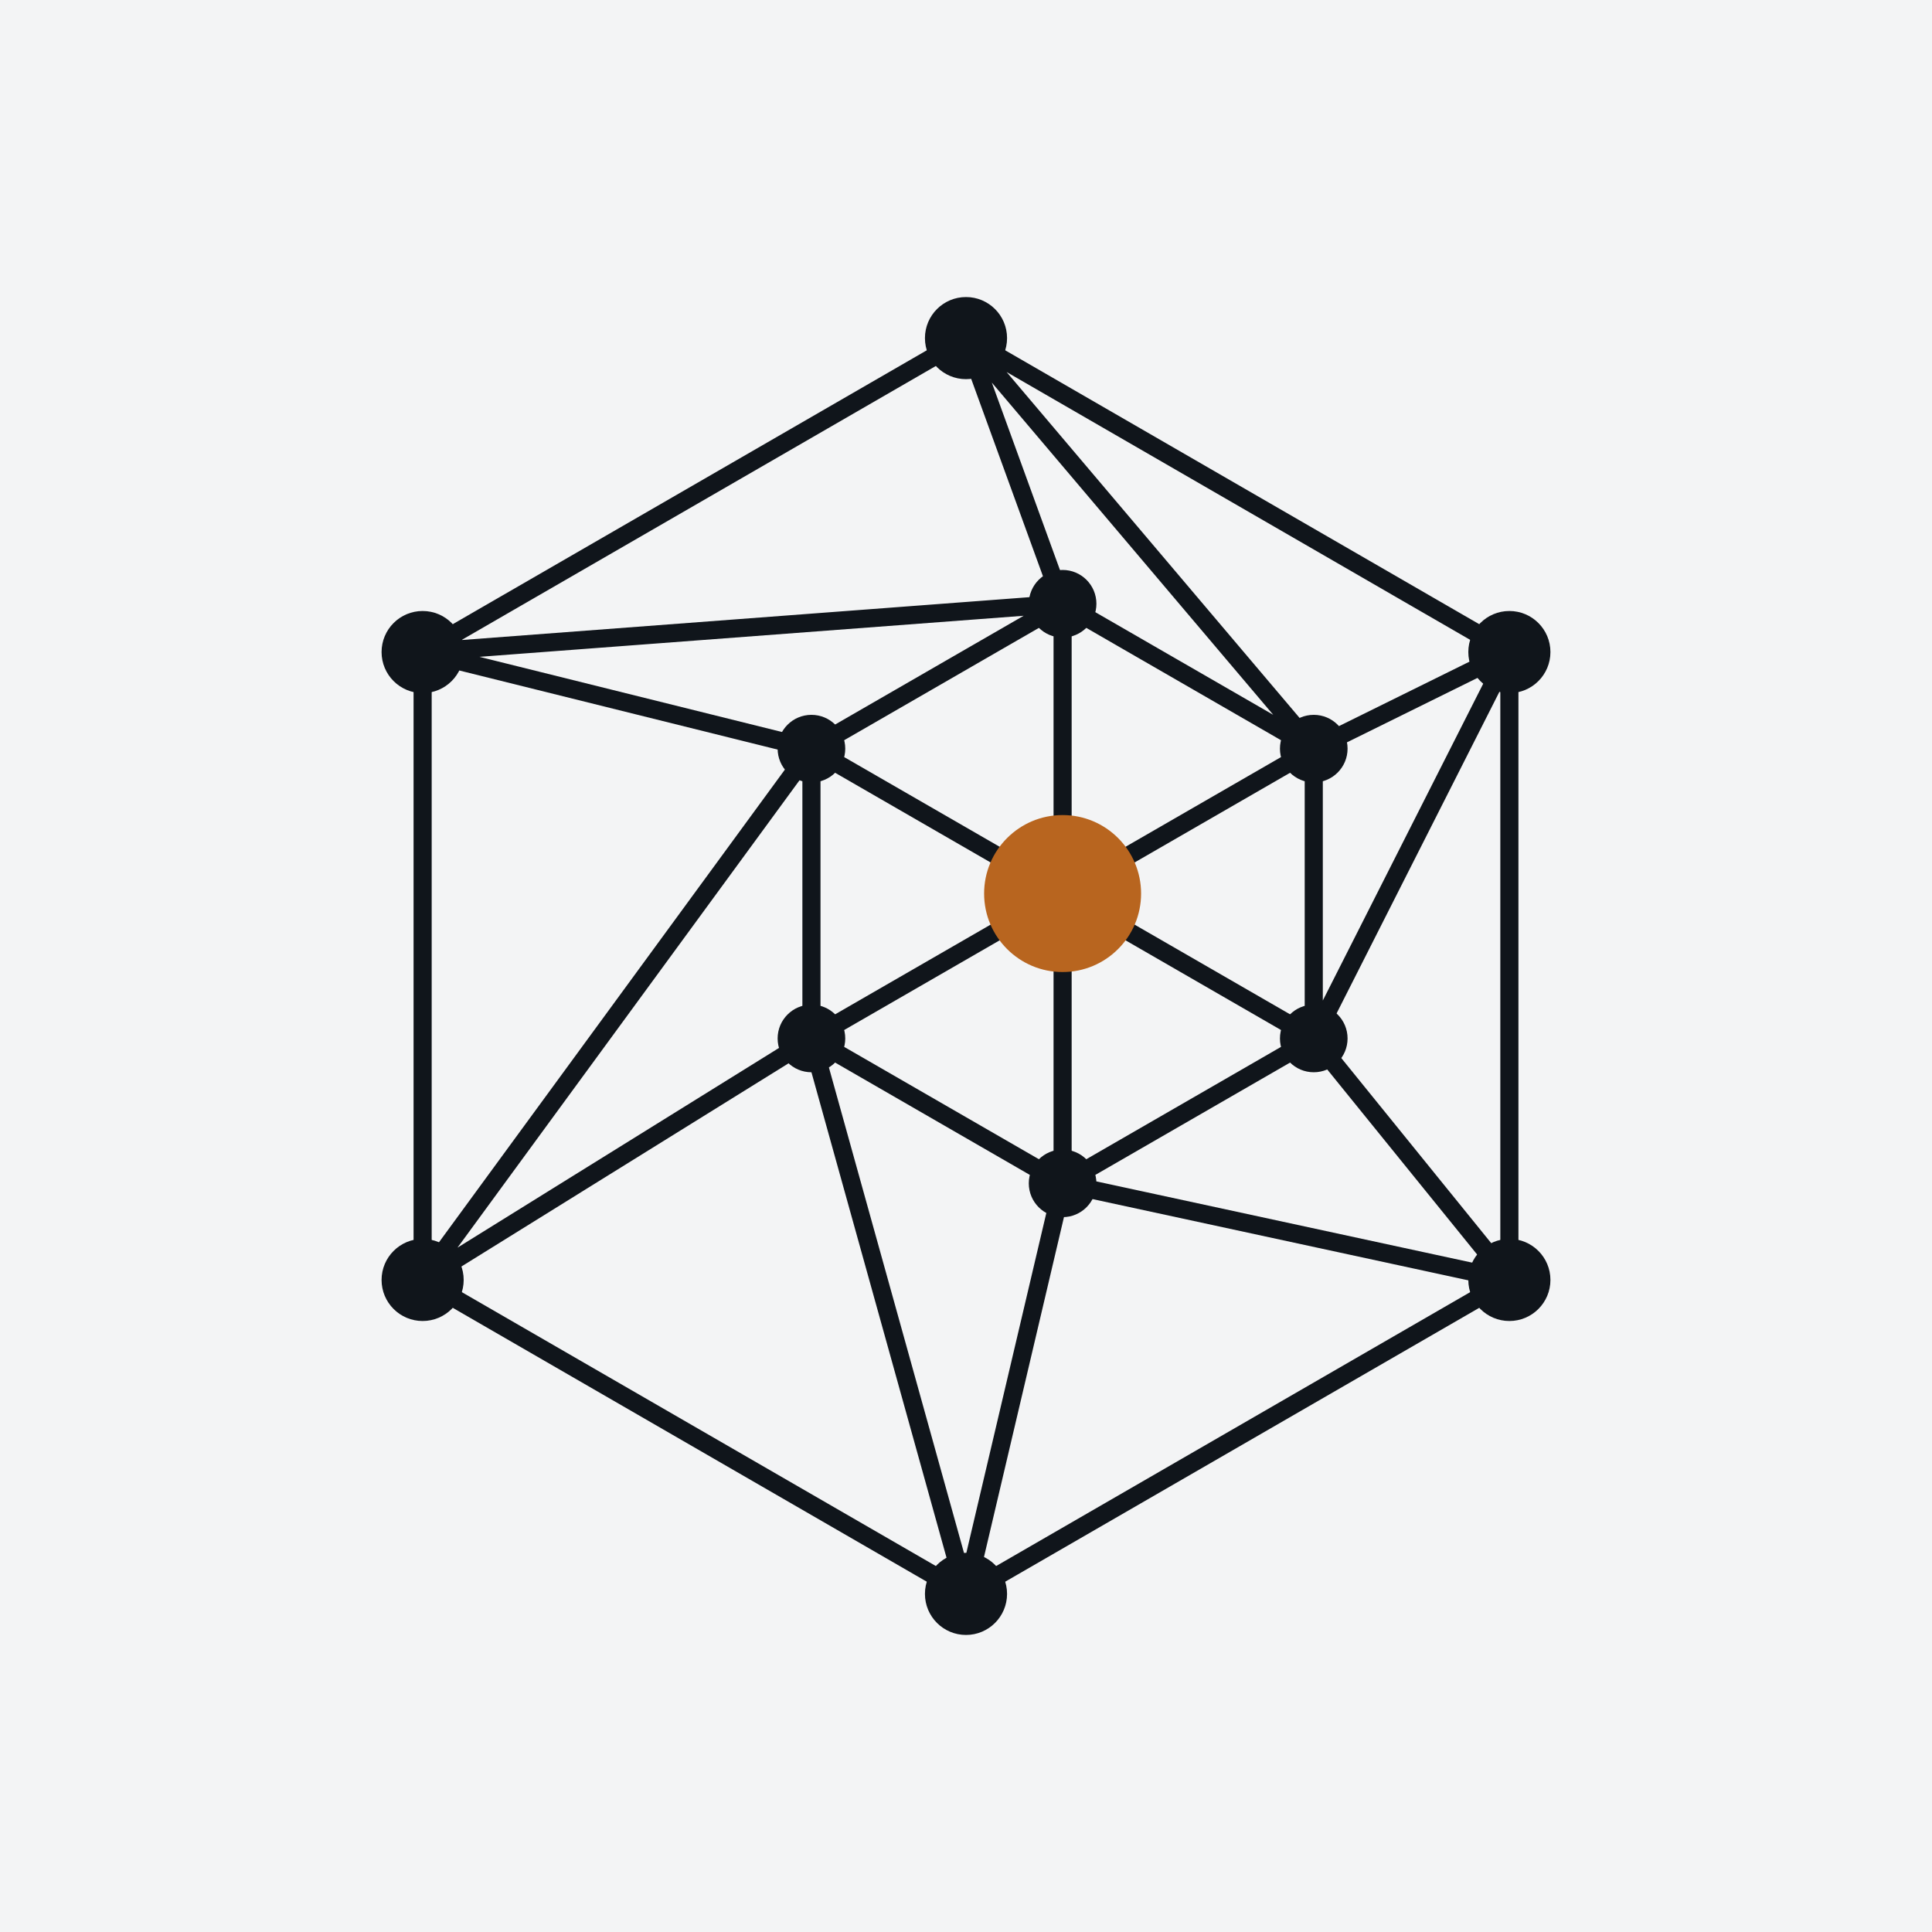
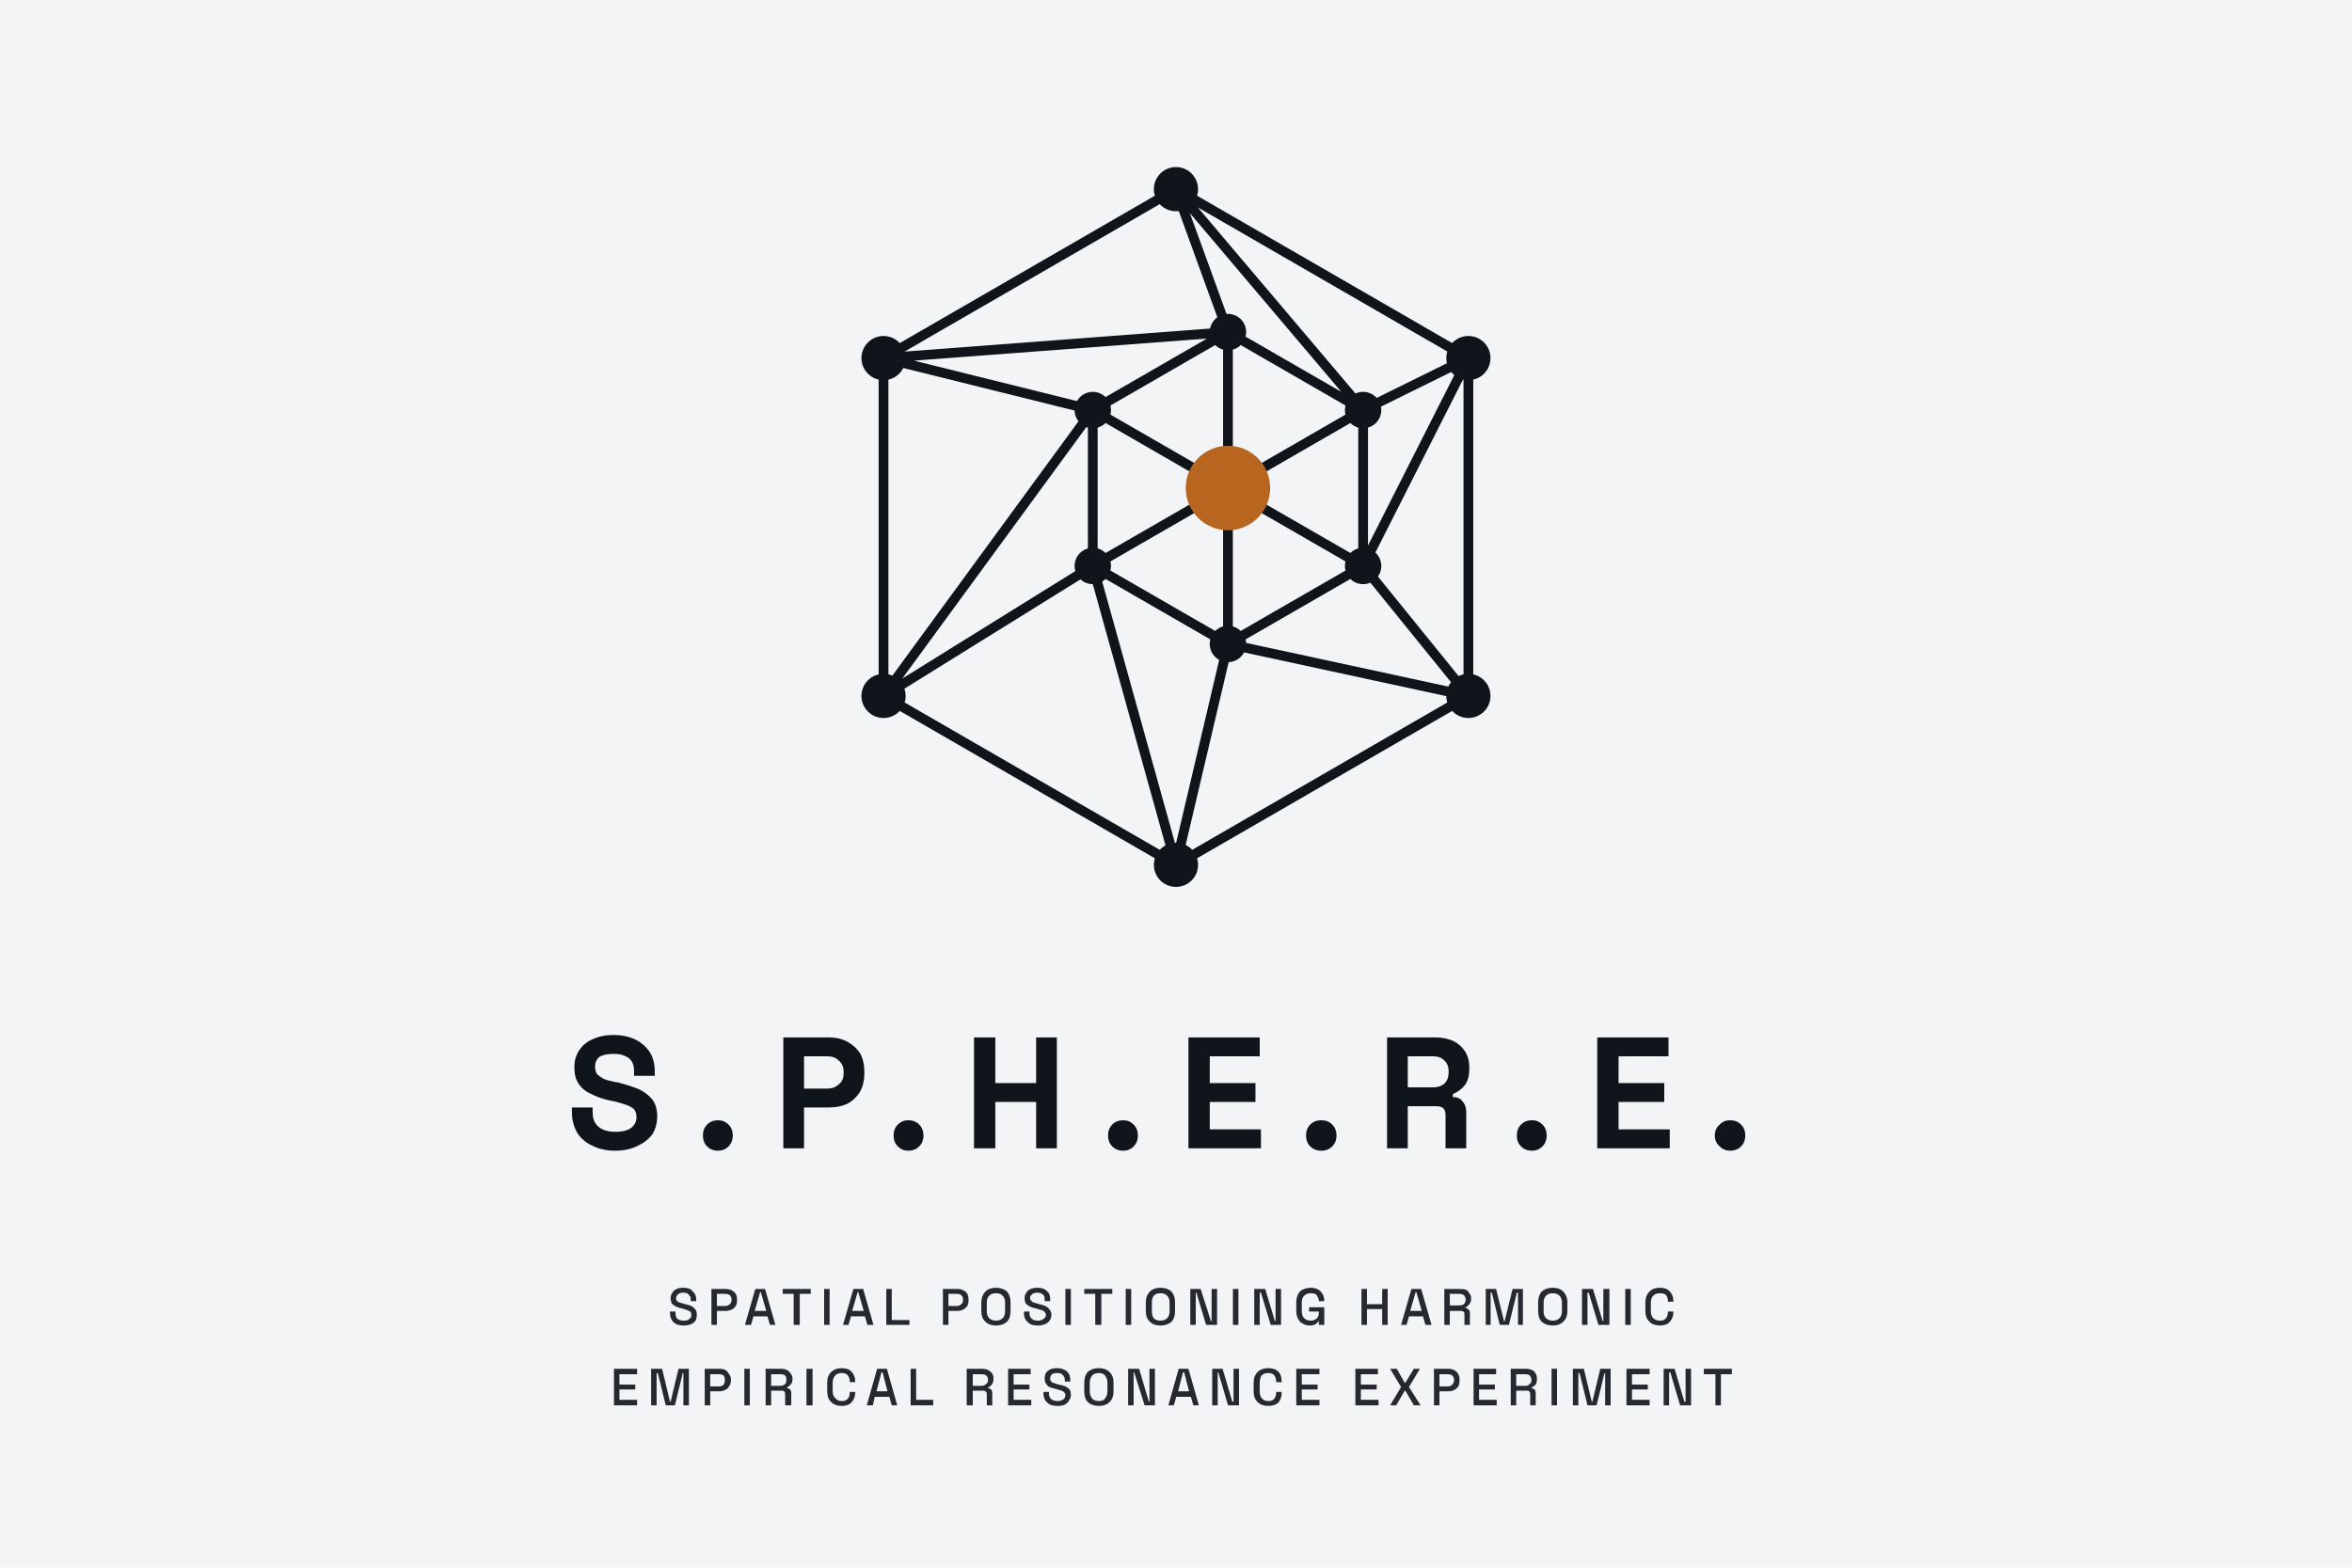
- <svg xmlns="http://www.w3.org/2000/svg" viewBox="-20 -20 160 160" width="320" height="320" role="img">
-   <style>svg{--bg:#f3f4f5;--fg:#10151b;--ac:#b8651f}.bg{fill:#f3f4f5}.ic{fill:none;stroke:#10151b;stroke-width:3;stroke-linecap:round;stroke-linejoin:round;color:#10151b}.a{stroke:#b8651f}.af{fill:#b8651f;stroke:none}.nf{fill:#10151b;stroke:none}.hb{fill:#f3f4f5;stroke:none}</style>
-   <rect class="bg" x="-20" y="-20" width="160" height="160" />
-   <g id="mark" class="ic">
-     <path d="M60.0 8.0L105.0 34.0M105.0 34.0L105.0 86.0M105.0 86.0L60.0 112.0M60.0 112.0L15.0 86.0M15.0 86.0L15.0 34.0M15.0 34.0L60.0 8.0M68.0 30.0L88.8 42.0M88.8 42.0L88.8 66.0M88.8 66.0L68.0 78.0M68.0 78.0L47.2 66.0M47.2 66.0L47.2 42.0M47.2 42.0L68.0 30.0M60.0 8.0L68.0 30.0M60.0 8.0L88.8 42.0M105.0 34.0L88.8 42.0M105.0 34.0L88.8 66.0M105.0 86.0L88.8 66.0M105.0 86.0L68.0 78.0M60.0 112.0L68.0 78.0M60.0 112.0L47.2 66.0M15.0 86.0L47.2 66.0M15.0 86.0L47.2 42.0M15.0 34.0L47.2 42.0M15.0 34.0L68.0 30.0M68.0 54.0L68.0 30.0M68.0 54.0L88.8 42.0M68.0 54.0L88.8 66.0M68.0 54.0L68.0 78.0M68.0 54.0L47.2 66.0M68.0 54.0L47.2 42.0" stroke-width="1.5" />
-     <circle class="nf" cx="60.0" cy="8.0" r="3.4" />
-     <circle class="nf" cx="105.0" cy="34.0" r="3.4" />
-     <circle class="nf" cx="105.0" cy="86.0" r="3.4" />
-     <circle class="nf" cx="60.0" cy="112.0" r="3.4" />
-     <circle class="nf" cx="15.0" cy="86.0" r="3.4" />
-     <circle class="nf" cx="15.0" cy="34.0" r="3.4" />
-     <circle class="nf" cx="68.0" cy="30.0" r="2.8" />
-     <circle class="nf" cx="88.8" cy="42.0" r="2.8" />
-     <circle class="nf" cx="88.8" cy="66.0" r="2.8" />
-     <circle class="nf" cx="68.0" cy="78.0" r="2.8" />
-     <circle class="nf" cx="47.2" cy="66.0" r="2.8" />
-     <circle class="nf" cx="47.2" cy="42.0" r="2.8" />
-     <circle class="af" cx="68.0" cy="54.0" r="6.5" />
+ <svg xmlns="http://www.w3.org/2000/svg" viewBox="0 0 480 320" width="480" height="320" role="img">
+   <style>svg{--bg:#f3f4f5;--fg:#10151b;--ac:#b8651f}.bg{fill:#f3f4f5}.ic{fill:none;stroke:#10151b;stroke-width:3;stroke-linecap:round;stroke-linejoin:round;color:#10151b}.a{stroke:#b8651f}.af{fill:#b8651f;stroke:none}.nf{fill:#10151b;stroke:none}.hb{fill:#f3f4f5;stroke:none}.wm{fill:#10151b}.tg{fill:#10151b;fill-opacity:.9}.sig{fill:none;stroke:#b8651f;stroke-width:2;stroke-linecap:round}</style>
+   <rect class="bg" width="480" height="320" />
+   <g transform="translate(115.60 28.00) scale(1.2433)">
+     <g id="mark" class="ic" transform="translate(36.05 0) scale(1.06667)">
+       <path d="M60.0 8.0L105.0 34.0M105.0 34.0L105.0 86.0M105.0 86.0L60.0 112.0M60.0 112.0L15.0 86.0M15.0 86.0L15.0 34.0M15.0 34.0L60.0 8.0M68.0 30.0L88.8 42.0M88.8 42.0L88.8 66.0M88.8 66.0L68.0 78.0M68.0 78.0L47.2 66.0M47.2 66.0L47.2 42.0M47.2 42.0L68.0 30.0M60.0 8.0L68.0 30.0M60.0 8.0L88.8 42.0M105.0 34.0L88.8 42.0M105.0 34.0L88.8 66.0M105.0 86.0L88.8 66.0M105.0 86.0L68.0 78.0M60.0 112.0L68.0 78.0M60.0 112.0L47.2 66.0M15.0 86.0L47.2 66.0M15.0 86.0L47.2 42.0M15.0 34.0L47.2 42.0M15.0 34.0L68.0 30.0M68.0 54.0L68.0 30.0M68.0 54.0L88.8 42.0M68.0 54.0L88.8 66.0M68.0 54.0L68.0 78.0M68.0 54.0L47.2 66.0M68.0 54.0L47.2 42.0" stroke-width="1.5" />
+       <circle class="nf" cx="60.0" cy="8.0" r="3.4" />
+       <circle class="nf" cx="105.0" cy="34.0" r="3.4" />
+       <circle class="nf" cx="105.0" cy="86.0" r="3.4" />
+       <circle class="nf" cx="60.0" cy="112.0" r="3.4" />
+       <circle class="nf" cx="15.0" cy="86.0" r="3.4" />
+       <circle class="nf" cx="15.0" cy="34.0" r="3.4" />
+       <circle class="nf" cx="68.0" cy="30.0" r="2.8" />
+       <circle class="nf" cx="88.8" cy="42.0" r="2.8" />
+       <circle class="nf" cx="88.8" cy="66.0" r="2.8" />
+       <circle class="nf" cx="68.0" cy="78.0" r="2.8" />
+       <circle class="nf" cx="47.2" cy="66.0" r="2.8" />
+       <circle class="nf" cx="47.2" cy="42.0" r="2.8" />
+       <circle class="af" cx="68.0" cy="54.0" r="6.5" />
+     </g>
+     <g id="type">
+       <path class="wm" d="M8 166.4Q5.9 166.4 4.3 165.6Q2.7 164.9 1.8 163.5Q0.9 162 0.9 160.1V159.3H4.3V160.1Q4.3 161.7 5.3 162.5Q6.3 163.3 8 163.3Q9.8 163.3 10.7 162.6Q11.5 161.9 11.5 160.9Q11.5 160.1 11.1 159.6Q10.7 159.2 9.9 158.9Q9 158.6 7.9 158.3L7.3 158.2Q5.4 157.8 4.1 157.1Q2.7 156.5 2 155.4Q1.3 154.4 1.3 152.7Q1.3 151.1 2.1 149.9Q2.9 148.7 4.3 148.1Q5.8 147.4 7.7 147.4Q9.7 147.4 11.2 148.1Q12.7 148.8 13.6 150.1Q14.5 151.4 14.5 153.4V154.1H11.1V153.4Q11.1 152.3 10.7 151.7Q10.3 151.1 9.5 150.8Q8.8 150.5 7.7 150.5Q6.2 150.5 5.4 151Q4.7 151.6 4.7 152.6Q4.7 153.3 5 153.8Q5.4 154.2 6.1 154.6Q6.8 154.9 7.9 155.1L8.5 155.2Q10.4 155.7 11.9 156.3Q13.3 157 14.1 158Q14.9 159.1 14.9 160.7Q14.9 162.4 14.1 163.7Q13.2 164.9 11.7 165.6Q10.1 166.4 8 166.4ZM24.9 166.4Q23.8 166.4 23.1 165.7Q22.4 165 22.4 163.9Q22.4 162.8 23.1 162.1Q23.8 161.4 24.9 161.4Q25.9 161.4 26.6 162.1Q27.3 162.8 27.3 163.9Q27.3 165 26.6 165.7Q25.9 166.4 24.9 166.4ZM35.6 166V147.8H43.1Q44.8 147.8 46.1 148.5Q47.4 149.2 48.2 150.4Q48.9 151.7 48.9 153.4V153.8Q48.9 155.4 48.2 156.7Q47.4 158 46.1 158.7Q44.8 159.3 43.1 159.3H39V166ZM39 156.2H42.8Q44 156.2 44.7 155.5Q45.5 154.9 45.5 153.7V153.4Q45.5 152.3 44.7 151.6Q44 150.9 42.8 150.9H39ZM56.1 166.4Q55.1 166.4 54.4 165.7Q53.7 165 53.7 163.9Q53.7 162.8 54.4 162.1Q55.1 161.4 56.1 161.4Q57.2 161.4 57.9 162.1Q58.6 162.8 58.6 163.9Q58.6 165 57.9 165.7Q57.2 166.4 56.1 166.4ZM66.9 166V147.8H70.4V155.3H77.1V147.8H80.5V166H77.1V158.4H70.4V166ZM91.4 166.4Q90.3 166.4 89.6 165.7Q88.9 165 88.9 163.9Q88.9 162.8 89.6 162.1Q90.3 161.4 91.4 161.4Q92.4 161.4 93.1 162.1Q93.8 162.8 93.8 163.9Q93.8 165 93.1 165.7Q92.4 166.4 91.4 166.4ZM102.1 166V147.8H113.8V150.9H105.6V155.3H113.1V158.4H105.6V162.9H114V166ZM123.9 166.4Q122.8 166.4 122.1 165.7Q121.4 165 121.4 163.9Q121.4 162.8 122.1 162.1Q122.8 161.4 123.9 161.4Q125 161.4 125.7 162.1Q126.4 162.8 126.4 163.9Q126.4 165 125.7 165.7Q125 166.4 123.9 166.4ZM134.7 166V147.8H142.6Q144.3 147.8 145.6 148.4Q146.8 149 147.5 150.1Q148.2 151.2 148.2 152.7V153Q148.2 154.6 147.5 155.6Q146.7 156.6 145.5 157.1V157.6Q146.6 157.6 147.1 158.3Q147.7 159 147.7 160V166H144.3V160.5Q144.3 159.9 144 159.5Q143.6 159.1 142.9 159.1H138.1V166ZM138.1 156H142.2Q143.4 156 144.1 155.4Q144.8 154.7 144.8 153.6V153.3Q144.8 152.2 144.1 151.6Q143.5 150.9 142.2 150.9H138.1ZM158.5 166.4Q157.4 166.4 156.7 165.7Q156 165 156 163.9Q156 162.8 156.7 162.1Q157.4 161.4 158.5 161.4Q159.5 161.4 160.2 162.1Q160.9 162.8 160.9 163.9Q160.9 165 160.2 165.7Q159.5 166.4 158.5 166.4ZM169.2 166V147.8H180.9V150.9H172.7V155.3H180.2V158.4H172.7V162.9H181.1V166ZM191 166.4Q190 166.4 189.3 165.7Q188.5 165 188.5 163.9Q188.5 162.8 189.3 162.1Q190 161.4 191 161.4Q192.1 161.4 192.8 162.1Q193.5 162.8 193.5 163.9Q193.5 165 192.8 165.7Q192.1 166.4 191 166.4Z" />
+       <path class="tg" d="M19.3 195.1Q18.6 195.1 18.1 194.9Q17.5 194.6 17.3 194.2Q17 193.7 17 193.1V192.8H17.9V193.1Q17.9 193.7 18.2 194Q18.6 194.3 19.3 194.3Q19.9 194.3 20.2 194Q20.5 193.8 20.5 193.4Q20.5 193.1 20.4 192.9Q20.2 192.7 19.9 192.6Q19.7 192.5 19.3 192.4L19 192.3Q18.4 192.2 18 192Q17.6 191.8 17.3 191.5Q17.1 191.1 17.1 190.6Q17.1 190.1 17.4 189.7Q17.6 189.3 18.1 189.1Q18.5 188.9 19.2 188.9Q19.8 188.9 20.3 189.1Q20.7 189.4 21 189.8Q21.3 190.2 21.3 190.8V191.1H20.4V190.8Q20.4 190.4 20.2 190.2Q20.1 190 19.8 189.8Q19.5 189.7 19.2 189.7Q18.6 189.7 18.3 190Q18 190.2 18 190.6Q18 190.9 18.1 191Q18.3 191.2 18.5 191.3Q18.8 191.4 19.2 191.5L19.5 191.6Q20.1 191.7 20.5 191.9Q20.9 192.1 21.2 192.5Q21.4 192.8 21.4 193.3Q21.4 193.9 21.2 194.3Q20.9 194.7 20.4 194.9Q19.9 195.1 19.3 195.1ZM23.8 195V189.1H26.1Q26.7 189.1 27.1 189.3Q27.5 189.5 27.8 189.9Q28 190.3 28 190.8V190.9Q28 191.5 27.8 191.9Q27.5 192.3 27.1 192.5Q26.7 192.7 26.1 192.7H24.7V195ZM24.7 191.9H26Q26.5 191.9 26.8 191.6Q27.1 191.4 27.1 190.9V190.8Q27.1 190.4 26.8 190.1Q26.5 189.9 26 189.9H24.7ZM29.3 195 31 189.1H32.6L34.3 195H33.4L33 193.6H30.7L30.3 195ZM30.9 192.7H32.8L31.9 189.6H31.8ZM37.3 195V189.9H35.5V189.1H40.1V189.9H38.3V195ZM42.3 195V189.1H43.2V195ZM45.4 195 47.1 189.1H48.7L50.4 195H49.4L49 193.6H46.7L46.3 195ZM46.9 192.7H48.8L47.9 189.6H47.8ZM52.5 195V189.1H53.4V194.2H56.3V195ZM61.8 195V189.1H64.2Q64.7 189.1 65.1 189.3Q65.6 189.5 65.8 189.9Q66 190.3 66 190.8V190.9Q66 191.5 65.8 191.9Q65.5 192.3 65.1 192.5Q64.7 192.7 64.2 192.7H62.7V195ZM62.7 191.9H64.1Q64.5 191.9 64.8 191.6Q65.1 191.4 65.1 190.9V190.8Q65.1 190.4 64.8 190.1Q64.5 189.9 64.1 189.9H62.7ZM70.5 195.1Q69.4 195.1 68.8 194.5Q68.1 193.9 68.1 192.7V191.3Q68.1 190.2 68.8 189.5Q69.4 188.9 70.5 188.9Q71.6 188.9 72.3 189.5Q72.9 190.2 72.9 191.3V192.7Q72.9 193.9 72.3 194.5Q71.6 195.1 70.5 195.1ZM70.5 194.3Q71.2 194.3 71.6 193.9Q72 193.5 72 192.8V191.3Q72 190.6 71.6 190.2Q71.2 189.8 70.5 189.8Q69.8 189.8 69.4 190.2Q69 190.6 69 191.3V192.8Q69 193.5 69.4 193.9Q69.8 194.3 70.5 194.3ZM77.4 195.1Q76.7 195.1 76.2 194.9Q75.7 194.6 75.4 194.2Q75.1 193.7 75.1 193.1V192.8H76V193.1Q76 193.7 76.4 194Q76.7 194.3 77.4 194.3Q78 194.3 78.3 194Q78.7 193.8 78.7 193.4Q78.7 193.1 78.5 192.9Q78.4 192.7 78.1 192.6Q77.8 192.5 77.4 192.4L77.1 192.3Q76.5 192.2 76.1 192Q75.7 191.8 75.4 191.5Q75.2 191.1 75.2 190.6Q75.2 190.1 75.5 189.7Q75.7 189.3 76.2 189.1Q76.7 188.9 77.3 188.9Q77.9 188.9 78.4 189.1Q78.9 189.4 79.2 189.8Q79.4 190.2 79.4 190.8V191.1H78.5V190.8Q78.5 190.4 78.4 190.2Q78.2 190 77.9 189.8Q77.6 189.7 77.3 189.7Q76.7 189.7 76.4 190Q76.1 190.2 76.1 190.6Q76.1 190.9 76.3 191Q76.4 191.2 76.6 191.3Q76.9 191.4 77.3 191.5L77.6 191.6Q78.2 191.7 78.6 191.9Q79.1 192.1 79.3 192.5Q79.6 192.8 79.6 193.3Q79.6 193.9 79.3 194.3Q79 194.7 78.5 194.9Q78 195.1 77.4 195.1ZM81.9 195V189.1H82.8V195ZM86.8 195V189.9H85V189.1H89.6V189.9H87.8V195ZM91.8 195V189.1H92.7V195ZM97.5 195.1Q96.4 195.1 95.8 194.5Q95.1 193.9 95.1 192.7V191.3Q95.1 190.2 95.8 189.5Q96.4 188.9 97.5 188.9Q98.6 188.9 99.3 189.5Q99.9 190.2 99.9 191.3V192.7Q99.9 193.9 99.3 194.5Q98.6 195.1 97.5 195.1ZM97.5 194.3Q98.2 194.3 98.6 193.9Q99 193.5 99 192.8V191.3Q99 190.6 98.6 190.2Q98.2 189.8 97.5 189.8Q96.8 189.8 96.4 190.2Q96.1 190.6 96.1 191.3V192.8Q96.1 193.5 96.4 193.9Q96.8 194.3 97.5 194.3ZM102.4 195V189.1H104.1L105.8 194.4H105.9V189.1H106.8V195H105L103.4 189.7H103.3V195ZM109.4 195V189.1H110.3V195ZM112.9 195V189.1H114.7L116.3 194.4H116.4V189.1H117.3V195H115.6L114 189.7H113.8V195ZM122 195.1Q121.4 195.1 120.9 194.8Q120.4 194.6 120.1 194Q119.8 193.5 119.8 192.7V191.3Q119.8 190.2 120.4 189.5Q121.1 188.9 122.2 188.9Q123.2 188.9 123.8 189.5Q124.4 190.1 124.4 191.1V191.1H123.5V191Q123.5 190.7 123.3 190.4Q123.2 190.1 122.9 189.9Q122.6 189.8 122.2 189.8Q121.5 189.8 121.1 190.2Q120.7 190.6 120.7 191.3V192.7Q120.7 193.5 121.1 193.9Q121.5 194.3 122.2 194.3Q122.8 194.3 123.2 193.9Q123.5 193.6 123.5 193V192.8H121.9V192.1H124.4V195H123.5V194.4H123.4Q123.3 194.6 123.2 194.7Q123 194.9 122.7 195Q122.5 195.1 122 195.1ZM130.5 195V189.1H131.4V191.6H133.9V189.1H134.8V195H133.9V192.4H131.4V195ZM137 195 138.7 189.1H140.3L142 195H141L140.6 193.6H138.3L137.9 195ZM138.5 192.7H140.4L139.5 189.6H139.4ZM144.1 195V189.1H146.6Q147.2 189.1 147.6 189.2Q148 189.4 148.2 189.8Q148.5 190.1 148.5 190.6V190.7Q148.5 191.3 148.2 191.6Q147.9 192 147.6 192.1V192.2Q147.9 192.3 148.1 192.5Q148.3 192.7 148.3 193V195H147.4V193.2Q147.4 192.9 147.2 192.8Q147.1 192.7 146.8 192.7H145V195ZM145 191.8H146.5Q147 191.8 147.3 191.6Q147.6 191.3 147.6 190.9V190.8Q147.6 190.4 147.3 190.1Q147 189.9 146.5 189.9H145ZM150.9 195V189.1H152.6L153.9 194.4H154L155.3 189.1H157V195H156.2V189.7H156L154.7 195H153.2L151.9 189.7H151.7V195ZM161.9 195.1Q160.8 195.1 160.1 194.5Q159.5 193.9 159.5 192.7V191.3Q159.5 190.2 160.1 189.5Q160.8 188.9 161.9 188.9Q163 188.9 163.6 189.5Q164.3 190.2 164.3 191.3V192.7Q164.3 193.9 163.6 194.5Q163 195.1 161.9 195.1ZM161.9 194.3Q162.6 194.3 163 193.9Q163.4 193.5 163.4 192.8V191.3Q163.4 190.6 163 190.2Q162.6 189.8 161.9 189.8Q161.2 189.8 160.8 190.2Q160.4 190.6 160.4 191.3V192.8Q160.4 193.5 160.8 193.9Q161.2 194.3 161.9 194.3ZM166.7 195V189.1H168.5L170.1 194.4H170.2V189.1H171.2V195H169.4L167.8 189.7H167.6V195ZM173.8 195V189.1H174.7V195ZM179.5 195.1Q178.4 195.1 177.8 194.5Q177.1 193.9 177.1 192.7V191.3Q177.1 190.2 177.8 189.5Q178.4 188.9 179.5 188.9Q180.6 188.9 181.1 189.5Q181.7 190.1 181.7 191.1V191.2H180.8V191.1Q180.8 190.5 180.5 190.1Q180.2 189.8 179.5 189.8Q178.8 189.8 178.4 190.2Q178 190.6 178 191.3V192.7Q178 193.5 178.4 193.9Q178.8 194.3 179.5 194.3Q180.2 194.3 180.5 193.9Q180.8 193.5 180.8 192.9V192.8H181.7V192.9Q181.7 193.9 181.1 194.5Q180.6 195.1 179.5 195.1ZM7.8 208.2V202.2H11.6V203.1H8.7V204.8H11.3V205.6H8.7V207.3H11.6V208.2ZM13.9 208.2V202.2H15.7L17 207.6H17.1L18.4 202.2H20.1V208.2H19.2V202.9H19.1L17.8 208.2H16.3L15 202.9H14.8V208.2ZM22.7 208.2V202.2H25.1Q25.6 202.2 26.1 202.4Q26.5 202.7 26.7 203.1Q27 203.4 27 204V204.1Q27 204.7 26.7 205.1Q26.5 205.5 26 205.7Q25.6 205.9 25.1 205.9H23.6V208.2ZM23.6 205.1H25Q25.5 205.1 25.8 204.8Q26 204.5 26 204.1V204Q26 203.6 25.8 203.3Q25.5 203.1 25 203.1H23.6ZM29.2 208.2V202.2H30.1V208.2ZM32.7 208.2V202.2H35.2Q35.8 202.2 36.2 202.4Q36.6 202.6 36.8 203Q37.1 203.3 37.1 203.8V203.9Q37.1 204.5 36.8 204.8Q36.5 205.1 36.2 205.3V205.4Q36.5 205.4 36.7 205.6Q36.9 205.8 36.9 206.2V208.2H35.9V206.3Q35.9 206.1 35.8 206Q35.7 205.8 35.4 205.8H33.6V208.2ZM33.6 205H35.1Q35.6 205 35.9 204.7Q36.1 204.5 36.1 204.1V204Q36.1 203.6 35.9 203.3Q35.6 203.1 35.1 203.1H33.6ZM39.4 208.2V202.2H40.4V208.2ZM45.2 208.3Q44.1 208.3 43.5 207.7Q42.8 207.1 42.8 205.9V204.5Q42.8 203.3 43.5 202.7Q44.1 202.1 45.2 202.1Q46.3 202.1 46.8 202.7Q47.4 203.3 47.4 204.3V204.4H46.5V204.3Q46.5 203.7 46.2 203.3Q45.9 202.9 45.2 202.9Q44.5 202.9 44.1 203.3Q43.7 203.8 43.7 204.5V205.9Q43.7 206.6 44.1 207Q44.5 207.5 45.2 207.5Q45.9 207.5 46.2 207.1Q46.5 206.7 46.5 206.1V206H47.4V206.1Q47.4 207.1 46.8 207.7Q46.3 208.3 45.2 208.3ZM49.3 208.2 51 202.2H52.6L54.3 208.2H53.4L53 206.8H50.6L50.3 208.2ZM50.9 205.9H52.7L51.9 202.8H51.7ZM56.5 208.2V202.2H57.4V207.3H60.2V208.2ZM65.7 208.2V202.2H68.2Q68.8 202.2 69.2 202.4Q69.6 202.6 69.9 203Q70.1 203.3 70.1 203.8V203.9Q70.1 204.5 69.8 204.8Q69.6 205.1 69.2 205.3V205.4Q69.5 205.4 69.7 205.6Q69.9 205.8 69.9 206.2V208.2H69V206.3Q69 206.1 68.9 206Q68.7 205.8 68.5 205.8H66.7V208.2ZM66.7 205H68.1Q68.6 205 68.9 204.7Q69.2 204.5 69.2 204.1V204Q69.2 203.6 68.9 203.3Q68.6 203.1 68.1 203.1H66.7ZM72.5 208.2V202.2H76.2V203.1H73.4V204.8H76V205.6H73.4V207.3H76.3V208.2ZM80.6 208.3Q79.9 208.3 79.4 208.1Q78.9 207.8 78.6 207.4Q78.3 206.9 78.3 206.2V206H79.2V206.2Q79.2 206.9 79.6 207.2Q80 207.5 80.6 207.5Q81.2 207.5 81.6 207.2Q81.9 206.9 81.9 206.5Q81.9 206.2 81.7 206.1Q81.6 205.9 81.3 205.8Q81 205.7 80.6 205.6L80.3 205.5Q79.8 205.4 79.3 205.2Q78.9 205 78.7 204.6Q78.5 204.3 78.5 203.8Q78.5 203.3 78.7 202.9Q79 202.5 79.4 202.3Q79.9 202.1 80.5 202.1Q81.1 202.1 81.6 202.3Q82.1 202.5 82.4 202.9Q82.7 203.4 82.7 204V204.3H81.8V204Q81.8 203.6 81.6 203.4Q81.4 203.1 81.2 203Q80.9 202.9 80.5 202.9Q80 202.9 79.7 203.1Q79.4 203.4 79.4 203.8Q79.4 204 79.5 204.2Q79.6 204.4 79.9 204.5Q80.1 204.6 80.5 204.7L80.8 204.8Q81.4 204.9 81.9 205.1Q82.3 205.3 82.6 205.6Q82.8 206 82.8 206.5Q82.8 207 82.5 207.4Q82.3 207.8 81.8 208.1Q81.3 208.3 80.6 208.3ZM87.4 208.3Q86.3 208.3 85.6 207.7Q85 207.1 85 205.9V204.5Q85 203.3 85.6 202.7Q86.3 202.1 87.4 202.1Q88.5 202.1 89.1 202.7Q89.8 203.3 89.8 204.5V205.9Q89.8 207.1 89.1 207.7Q88.5 208.3 87.4 208.3ZM87.4 207.5Q88.1 207.5 88.4 207.1Q88.8 206.6 88.8 205.9V204.5Q88.8 203.8 88.4 203.3Q88.1 202.9 87.4 202.9Q86.7 202.9 86.3 203.3Q85.9 203.8 85.9 204.5V205.9Q85.9 206.6 86.3 207.1Q86.7 207.5 87.4 207.5ZM92.2 208.2V202.2H94L95.6 207.6H95.7V202.2H96.6V208.2H94.9L93.2 202.8H93.1V208.2ZM98.8 208.2 100.5 202.2H102.1L103.8 208.2H102.9L102.5 206.8H100.1L99.7 208.2ZM100.4 205.9H102.2L101.4 202.8H101.2ZM106 208.2V202.2H107.7L109.3 207.6H109.5V202.2H110.4V208.2H108.6L107 202.8H106.9V208.2ZM115.2 208.3Q114.1 208.3 113.5 207.7Q112.8 207.1 112.8 205.9V204.5Q112.8 203.3 113.5 202.7Q114.1 202.1 115.2 202.1Q116.3 202.1 116.9 202.7Q117.4 203.3 117.4 204.3V204.4H116.5V204.3Q116.5 203.7 116.2 203.3Q115.9 202.9 115.2 202.9Q114.5 202.9 114.1 203.3Q113.8 203.8 113.8 204.5V205.9Q113.8 206.6 114.1 207Q114.5 207.5 115.2 207.5Q115.9 207.5 116.2 207.1Q116.5 206.7 116.5 206.1V206H117.4V206.1Q117.4 207.1 116.9 207.7Q116.3 208.3 115.2 208.3ZM119.8 208.2V202.2H123.6V203.1H120.7V204.8H123.3V205.6H120.7V207.3H123.6V208.2ZM129.5 208.2V202.2H133.2V203.1H130.4V204.8H133V205.6H130.4V207.3H133.3V208.2ZM135.2 208.2 137 205.2 135.2 202.2H136.3L137.6 204.5H137.7L139.1 202.2H140.1L138.3 205.2L140.2 208.2H139.1L137.7 205.8H137.6L136.2 208.2ZM142.4 208.2V202.2H144.7Q145.3 202.2 145.7 202.4Q146.2 202.7 146.4 203.1Q146.6 203.4 146.6 204V204.1Q146.6 204.7 146.4 205.1Q146.1 205.5 145.7 205.7Q145.3 205.9 144.7 205.9H143.3V208.2ZM143.3 205.1H144.7Q145.1 205.1 145.4 204.8Q145.7 204.5 145.7 204.1V204Q145.7 203.6 145.4 203.3Q145.1 203.1 144.7 203.1H143.3ZM148.9 208.2V202.2H152.6V203.1H149.8V204.8H152.4V205.6H149.8V207.3H152.7V208.2ZM155 208.2V202.2H157.5Q158 202.2 158.5 202.4Q158.9 202.6 159.1 203Q159.3 203.3 159.3 203.8V203.9Q159.3 204.5 159.1 204.8Q158.8 205.1 158.4 205.3V205.4Q158.7 205.4 158.9 205.6Q159.1 205.8 159.1 206.2V208.2H158.2V206.3Q158.2 206.1 158.1 206Q158 205.8 157.7 205.8H155.9V208.2ZM155.9 205H157.4Q157.9 205 158.1 204.7Q158.4 204.5 158.4 204.1V204Q158.4 203.6 158.1 203.3Q157.9 203.1 157.4 203.1H155.9ZM161.7 208.2V202.2H162.6V208.2ZM165.2 208.2V202.2H167L168.3 207.6H168.4L169.7 202.2H171.4V208.2H170.5V202.9H170.4L169.1 208.2H167.6L166.3 202.9H166.1V208.2ZM174 208.2V202.2H177.8V203.1H174.9V204.8H177.5V205.6H174.9V207.3H177.8V208.2ZM180.1 208.2V202.2H181.9L183.5 207.6H183.7V202.2H184.6V208.2H182.8L181.2 202.8H181V208.2ZM188.6 208.2V203.1H186.7V202.2H191.3V203.1H189.5V208.2Z" />
+     </g>
  </g>
</svg>
